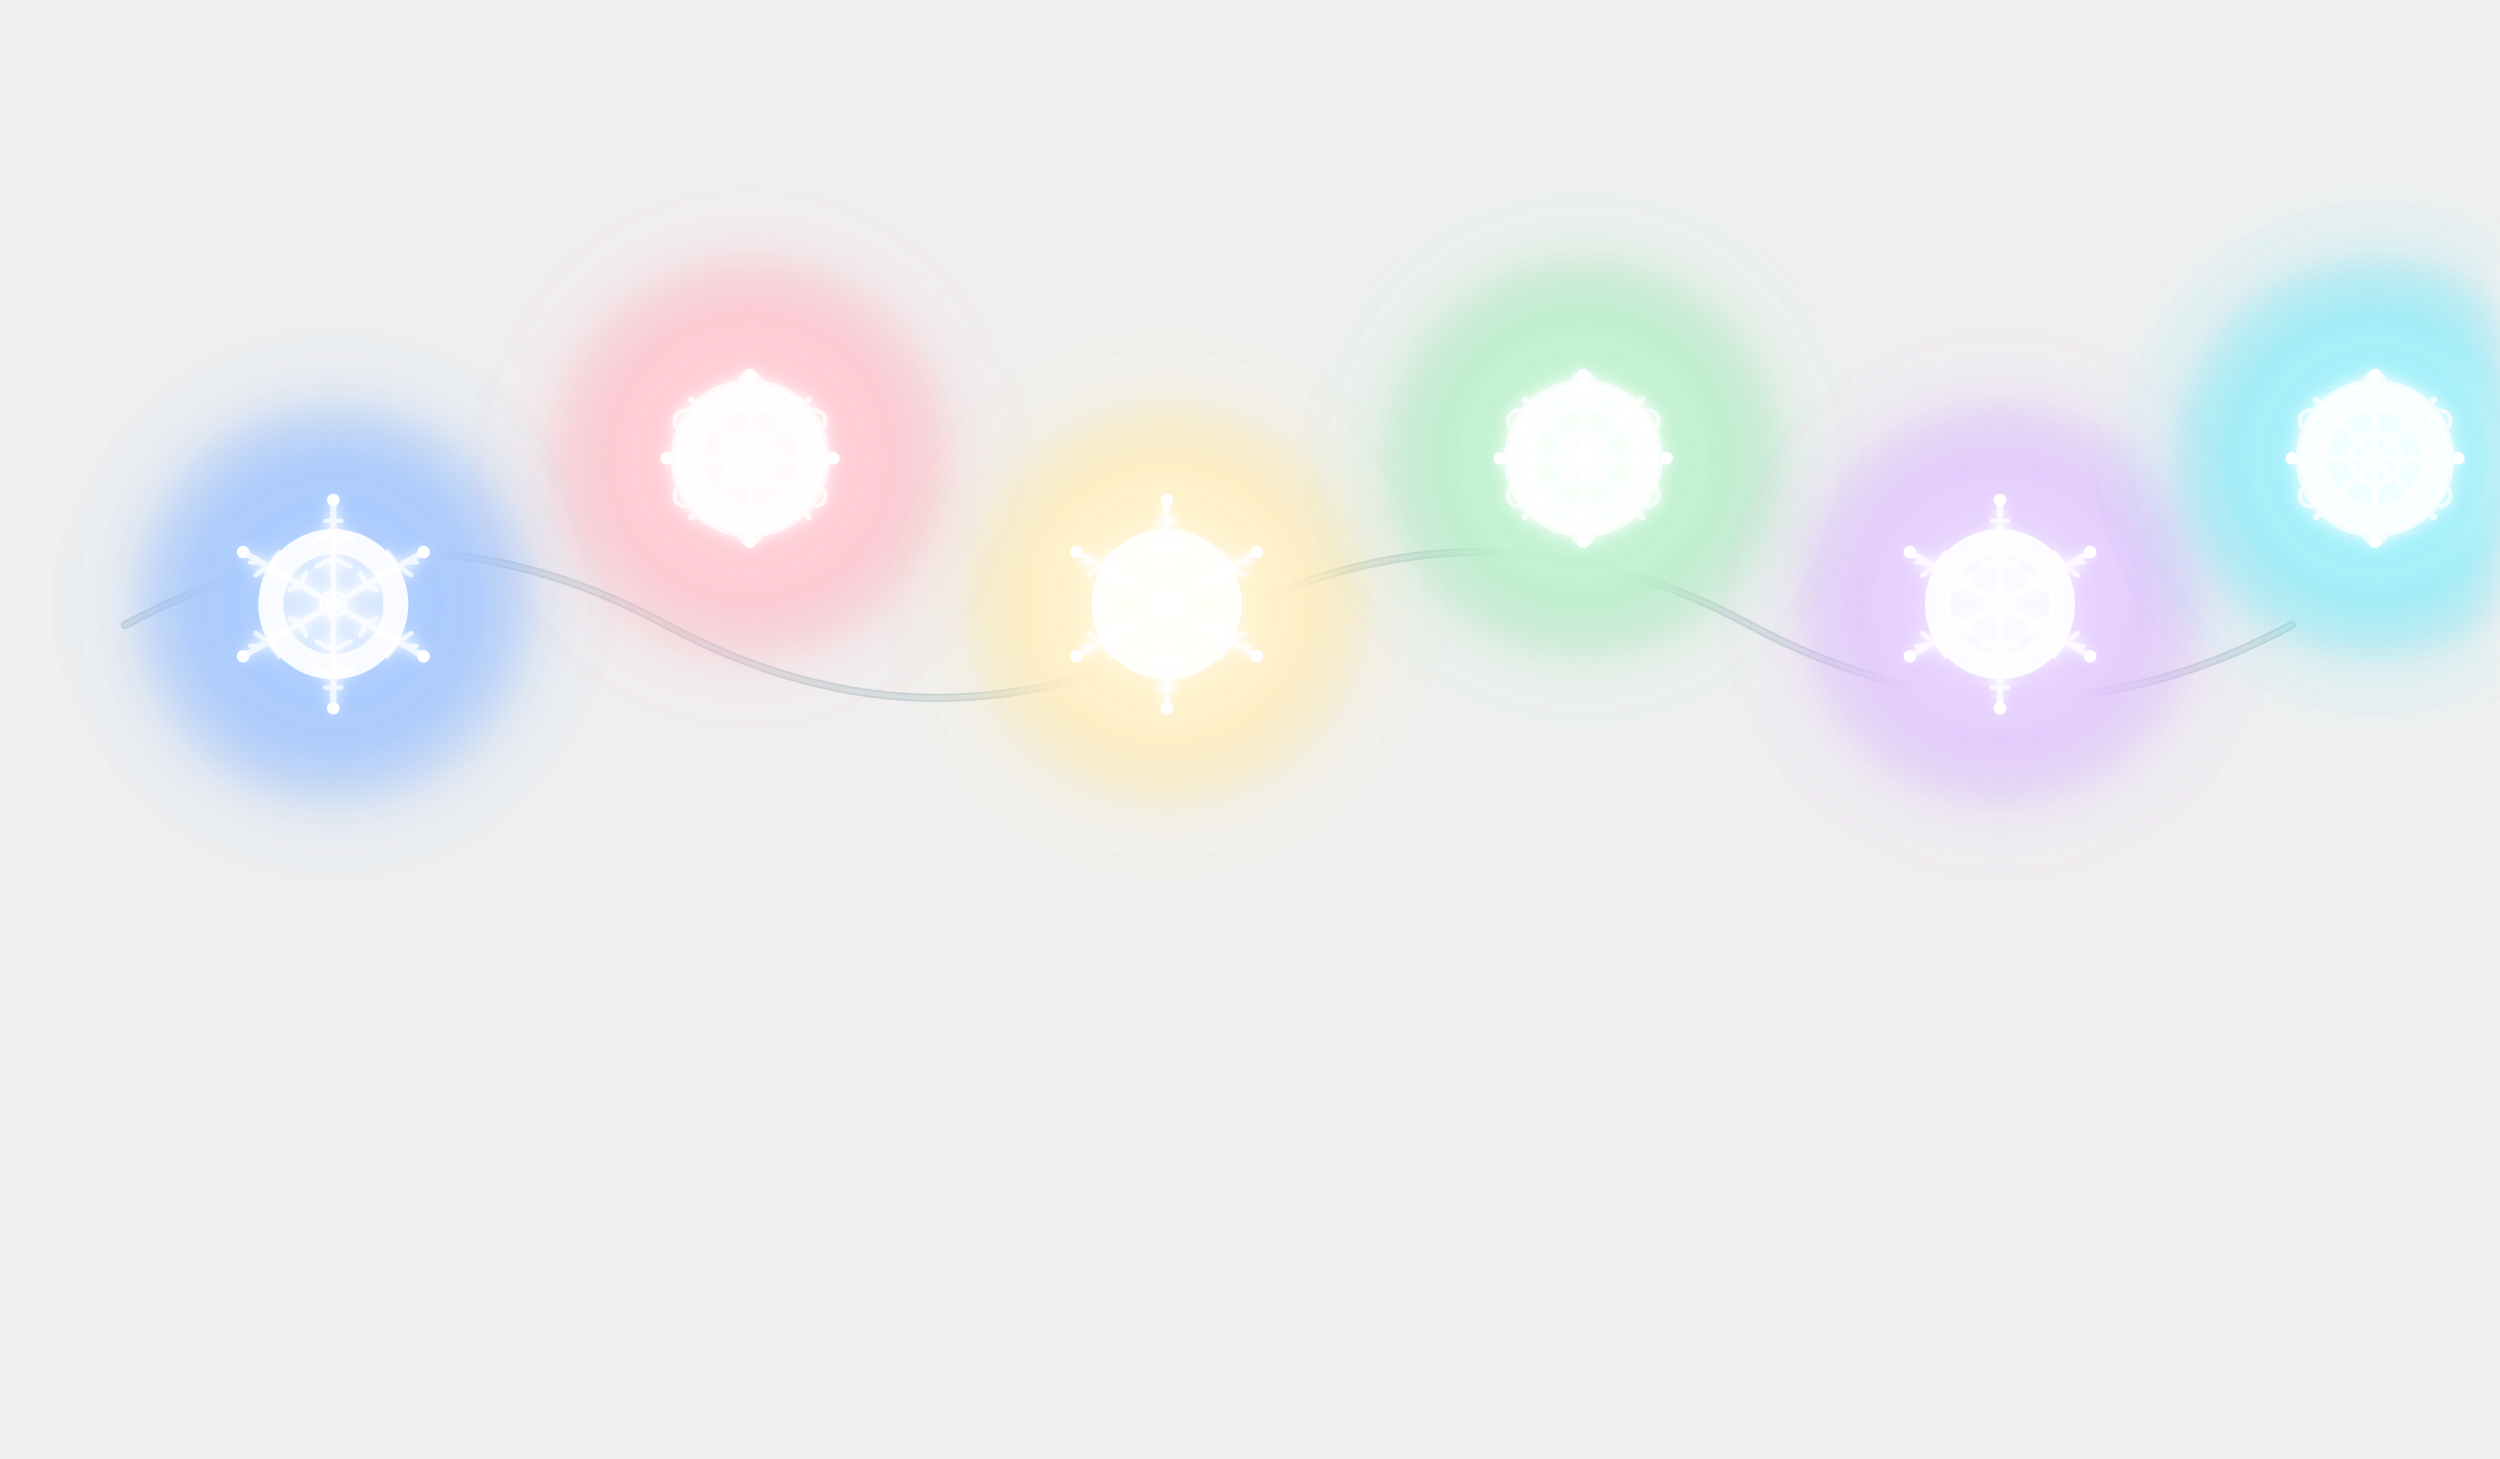
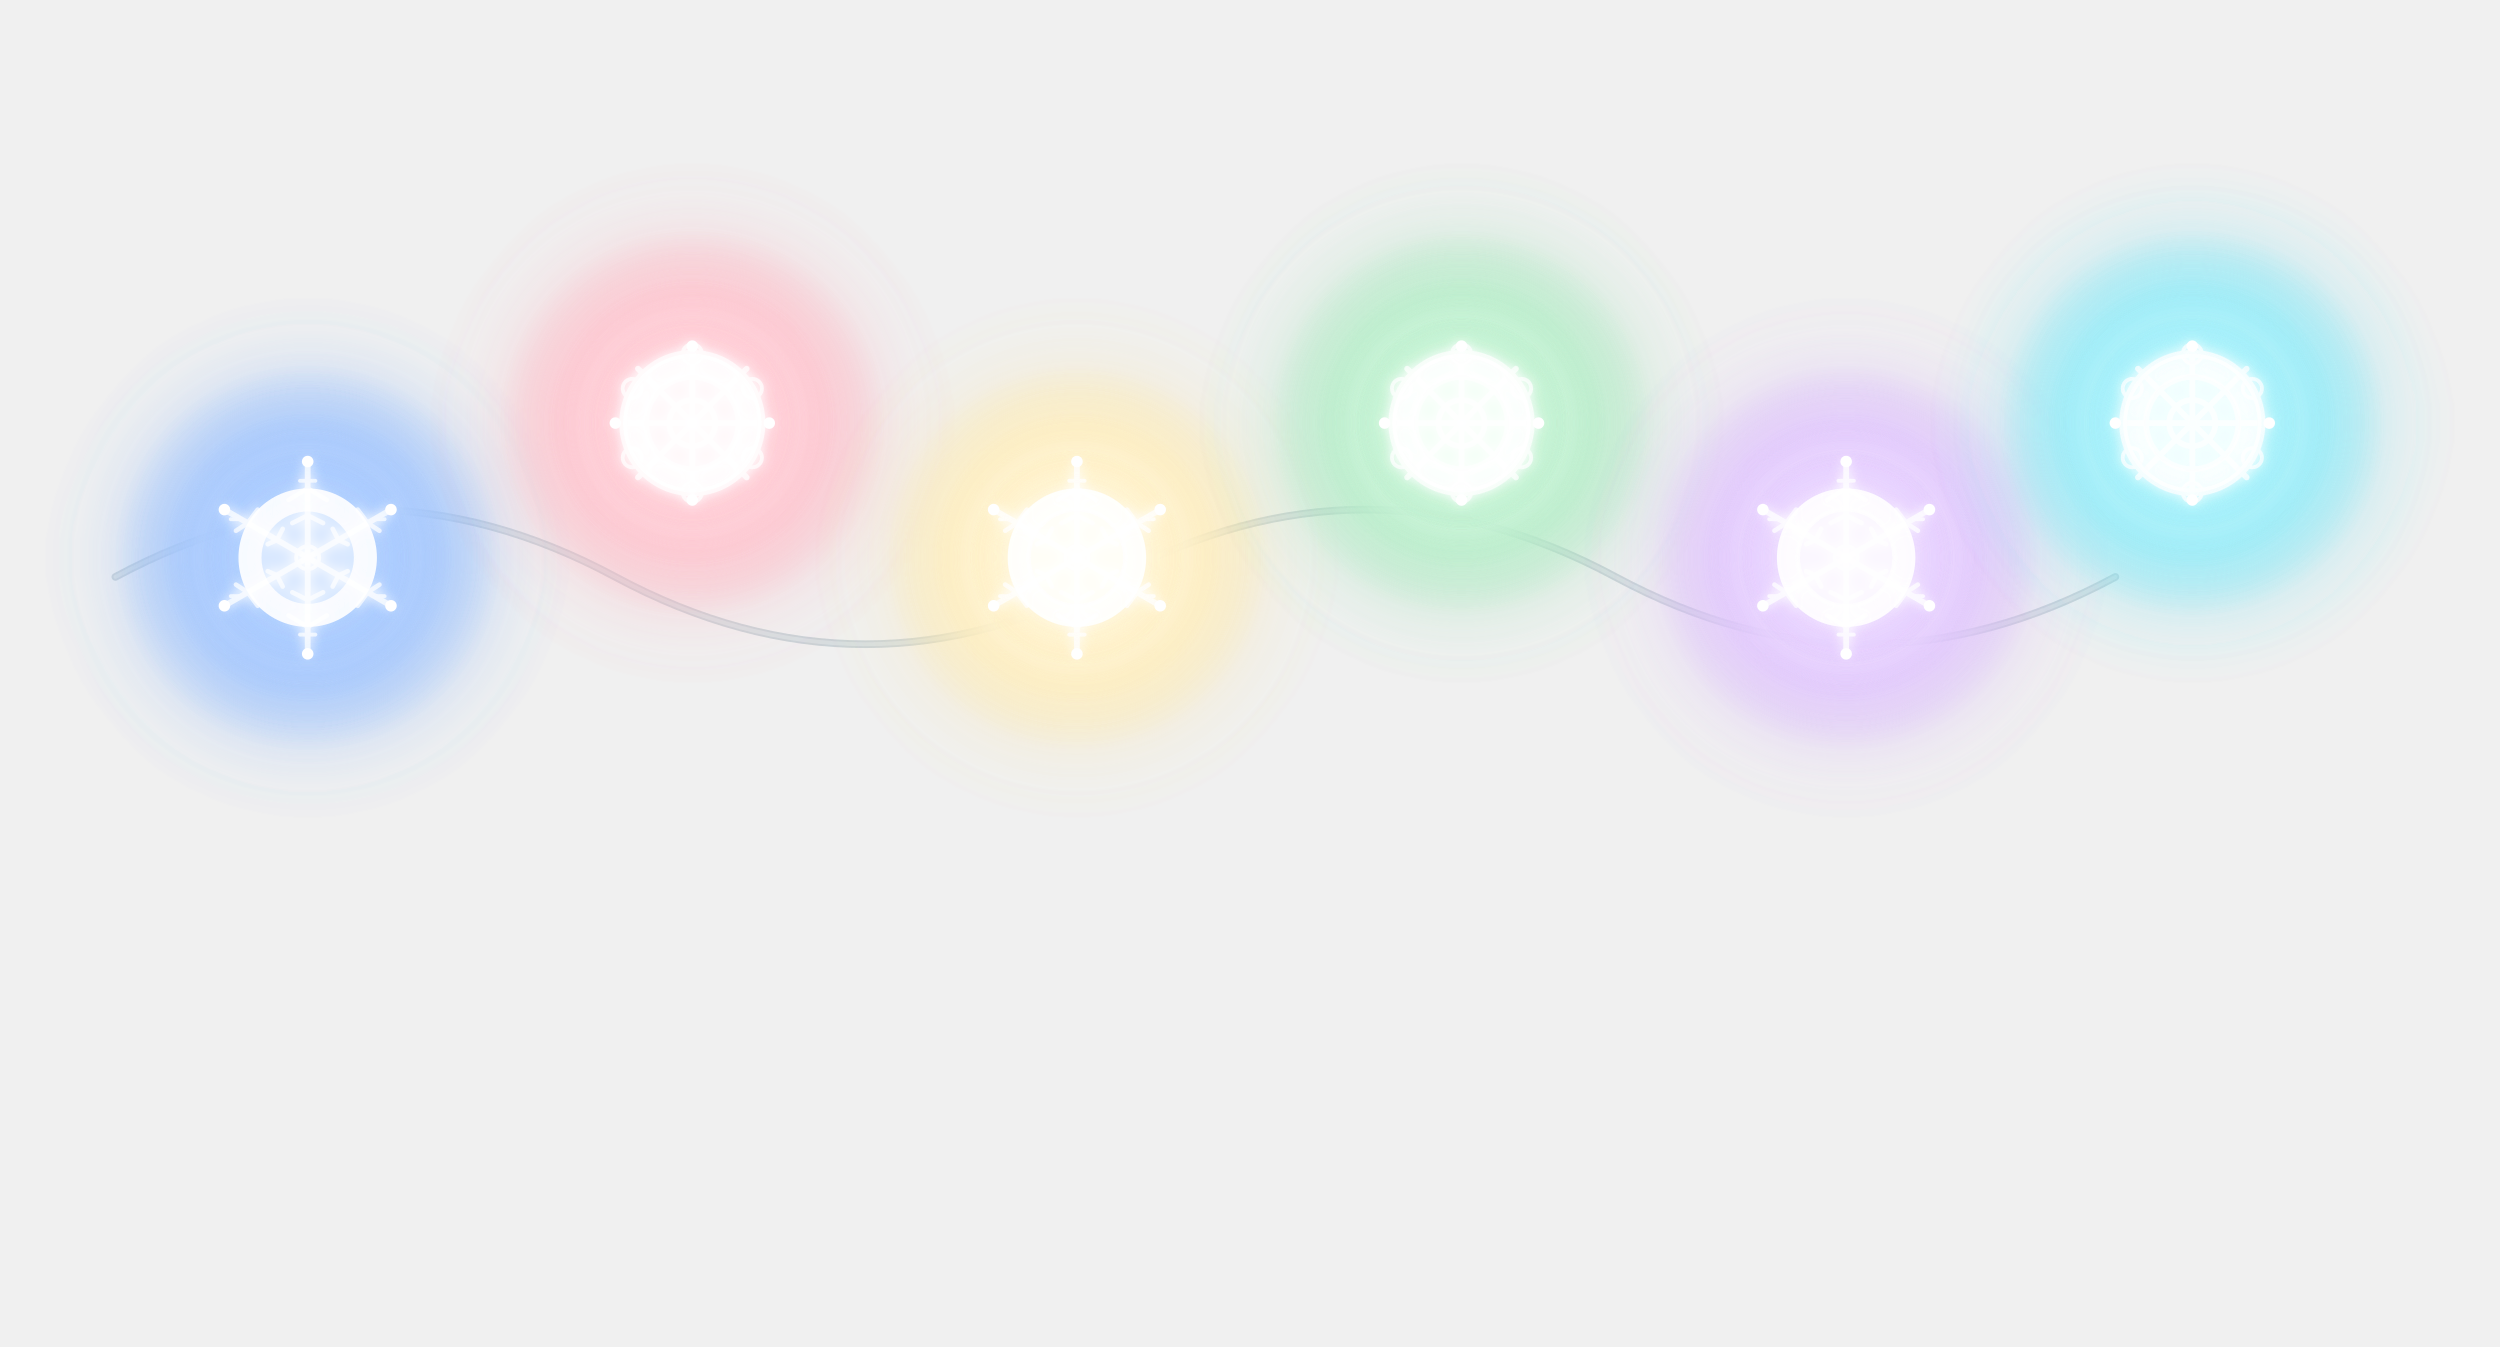
- <svg xmlns="http://www.w3.org/2000/svg" viewBox="0 0 600 350" width="600" height="350">
+ <svg xmlns="http://www.w3.org/2000/svg" viewBox="0 0 650 350" width="650" height="350">
  <defs>
    <filter id="softGlow" height="500%" width="500%" x="-200%" y="-200%">
      <feGaussianBlur stdDeviation="10" result="blur1" />
      <feGaussianBlur stdDeviation="5" result="blur2" />
      <feGaussianBlur stdDeviation="2" result="blur3" />
      <feMerge>
        <feMergeNode in="blur1" />
        <feMergeNode in="blur2" />
        <feMergeNode in="blur3" />
        <feMergeNode in="SourceGraphic" />
      </feMerge>
    </filter>
    <filter id="crystalShimmer">
      <feGaussianBlur stdDeviation="1.5" />
      <feColorMatrix type="matrix" values="1.3 0 0 0 0  0 1.3 0 0 0  0 0 1.3 0 0  0 0 0 1 0" />
    </filter>
    <radialGradient id="snowLight1" cx="50%" cy="50%">
      <stop offset="0%" style="stop-color:#ffffff;stop-opacity:1" />
      <stop offset="30%" style="stop-color:#cfe2ff;stop-opacity:1" />
      <stop offset="60%" style="stop-color:#9ec5fe;stop-opacity:0.8" />
      <stop offset="100%" style="stop-color:#6ea8fe;stop-opacity:0" />
    </radialGradient>
    <radialGradient id="snowLight2" cx="50%" cy="50%">
      <stop offset="0%" style="stop-color:#ffffff;stop-opacity:1" />
      <stop offset="30%" style="stop-color:#fff5f7;stop-opacity:1" />
      <stop offset="60%" style="stop-color:#ffccd5;stop-opacity:0.8" />
      <stop offset="100%" style="stop-color:#ff8fa3;stop-opacity:0" />
    </radialGradient>
    <radialGradient id="snowLight3" cx="50%" cy="50%">
      <stop offset="0%" style="stop-color:#ffffff;stop-opacity:1" />
      <stop offset="30%" style="stop-color:#fffef5;stop-opacity:1" />
      <stop offset="60%" style="stop-color:#fff4d4;stop-opacity:0.8" />
      <stop offset="100%" style="stop-color:#ffd966;stop-opacity:0" />
    </radialGradient>
    <radialGradient id="snowLight4" cx="50%" cy="50%">
      <stop offset="0%" style="stop-color:#ffffff;stop-opacity:1" />
      <stop offset="30%" style="stop-color:#f0fff4;stop-opacity:1" />
      <stop offset="60%" style="stop-color:#c6f6d5;stop-opacity:0.8" />
      <stop offset="100%" style="stop-color:#68d391;stop-opacity:0" />
    </radialGradient>
    <radialGradient id="snowLight5" cx="50%" cy="50%">
      <stop offset="0%" style="stop-color:#ffffff;stop-opacity:1" />
      <stop offset="30%" style="stop-color:#faf5ff;stop-opacity:1" />
      <stop offset="60%" style="stop-color:#e9d5ff;stop-opacity:0.8" />
      <stop offset="100%" style="stop-color:#c084fc;stop-opacity:0" />
    </radialGradient>
    <radialGradient id="snowLight6" cx="50%" cy="50%">
      <stop offset="0%" style="stop-color:#ffffff;stop-opacity:1" />
      <stop offset="30%" style="stop-color:#ecfeff;stop-opacity:1" />
      <stop offset="60%" style="stop-color:#a5f3fc;stop-opacity:0.8" />
      <stop offset="100%" style="stop-color:#22d3ee;stop-opacity:0" />
    </radialGradient>
    <g id="dendrite">
      <path d="M 0,-25 L 0,25" stroke-width="1.5" stroke-linecap="round" />
      <path d="M -21.65,-12.5 L 21.65,12.5" stroke-width="1.5" stroke-linecap="round" />
      <path d="M -21.65,12.5 L 21.65,-12.5" stroke-width="1.5" stroke-linecap="round" />
      <path d="M 0,-18 L -5,-15 M 0,-18 L 5,-15" stroke-width="1.2" stroke-linecap="round" />
      <path d="M 0,-11 L -4,-9 M 0,-11 L 4,-9" stroke-width="1.2" stroke-linecap="round" />
      <path d="M 0,18 L -5,15 M 0,18 L 5,15" stroke-width="1.2" stroke-linecap="round" />
      <path d="M 0,11 L -4,9 M 0,11 L 4,9" stroke-width="1.2" stroke-linecap="round" />
      <path d="M 15.6,-9 L 13,-12.5 M 15.6,-9 L 18.65,-7" stroke-width="1.2" stroke-linecap="round" />
      <path d="M 8,-4.6 L 6.5,-7.5 M 8,-4.6 L 10.4,-3.5" stroke-width="1.2" stroke-linecap="round" />
      <path d="M -15.6,9 L -13,12.5 M -15.6,9 L -18.65,7" stroke-width="1.2" stroke-linecap="round" />
      <path d="M -8,4.6 L -6.5,7.5 M -8,4.6 L -10.4,3.5" stroke-width="1.2" stroke-linecap="round" />
      <path d="M 15.6,9 L 13,12.5 M 15.6,9 L 18.65,7" stroke-width="1.2" stroke-linecap="round" />
      <path d="M 8,4.6 L 6.5,7.5 M 8,4.6 L 10.4,3.5" stroke-width="1.2" stroke-linecap="round" />
      <path d="M -15.6,-9 L -13,-12.5 M -15.6,-9 L -18.65,-7" stroke-width="1.2" stroke-linecap="round" />
      <path d="M -8,-4.6 L -6.5,-7.5 M -8,-4.6 L -10.4,-3.5" stroke-width="1.2" stroke-linecap="round" />
      <circle cx="0" cy="0" r="3" stroke-width="1" fill="none" />
      <path d="M -2,-20 L 2,-20 M -2,20 L 2,20" stroke-width="1" stroke-linecap="round" />
      <path d="M 17.3,-10 L 20,-10 M -17.3,10 L -20,10" stroke-width="1" stroke-linecap="round" />
      <path d="M 17.3,10 L 20,10 M -17.3,-10 L -20,-10" stroke-width="1" stroke-linecap="round" />
    </g>
    <g id="plate">
      <circle cx="0" cy="0" r="18" stroke-width="2" fill="none" />
      <circle cx="0" cy="0" r="12" stroke-width="1.5" fill="none" />
      <circle cx="0" cy="0" r="6" stroke-width="1.5" fill="none" />
      <path d="M 0,-20 L 0,20 M -20,0 L 20,0" stroke-width="1.5" stroke-linecap="round" />
      <path d="M -14.14,-14.14 L 14.14,14.14 M -14.14,14.14 L 14.14,-14.14" stroke-width="1.5" stroke-linecap="round" />
      <circle cx="0" cy="-18" r="2.5" stroke-width="1" fill="none" />
      <circle cx="15.6" cy="-9" r="2.5" stroke-width="1" fill="none" />
      <circle cx="15.6" cy="9" r="2.5" stroke-width="1" fill="none" />
      <circle cx="0" cy="18" r="2.5" stroke-width="1" fill="none" />
      <circle cx="-15.6" cy="9" r="2.5" stroke-width="1" fill="none" />
      <circle cx="-15.6" cy="-9" r="2.5" stroke-width="1" fill="none" />
    </g>
  </defs>
  <path d="M 30,150 Q 95,115 160,150 T 290,150 T 420,150 T 550,150" stroke="#b0bec5" stroke-width="2" fill="none" stroke-linecap="round" opacity="0.6" />
  <path d="M 30,150 Q 95,115 160,150 T 290,150 T 420,150 T 550,150" stroke="#eceff1" stroke-width="1" fill="none" stroke-linecap="round" opacity="0.4" />
  <g transform="translate(80, 145)" filter="url(#softGlow)">
    <circle cx="0" cy="0" r="50" fill="url(#snowLight1)" opacity="0.4" />
    <circle cx="0" cy="0" r="38" fill="url(#snowLight1)" opacity="0.5" />
    <circle cx="0" cy="0" r="28" fill="url(#snowLight1)" opacity="0.6" />
    <circle cx="0" cy="0" r="18" fill="#ffffff" opacity="0.9" />
    <circle cx="0" cy="0" r="12" fill="#cfe2ff" opacity="0.8" />
    <g stroke="#e7f3ff" fill="none" filter="url(#crystalShimmer)">
      <use href="#dendrite" />
    </g>
    <g stroke="#ffffff" fill="none" opacity="0.7">
      <use href="#dendrite" />
    </g>
    <circle cx="0" cy="-25" r="1.5" fill="#ffffff" />
    <circle cx="21.65" cy="-12.5" r="1.5" fill="#ffffff" />
    <circle cx="21.65" cy="12.5" r="1.5" fill="#ffffff" />
    <circle cx="0" cy="25" r="1.5" fill="#ffffff" />
    <circle cx="-21.65" cy="12.5" r="1.5" fill="#ffffff" />
    <circle cx="-21.65" cy="-12.5" r="1.5" fill="#ffffff" />
  </g>
  <g transform="translate(180, 110)" filter="url(#softGlow)">
    <circle cx="0" cy="0" r="50" fill="url(#snowLight2)" opacity="0.4" />
    <circle cx="0" cy="0" r="38" fill="url(#snowLight2)" opacity="0.5" />
    <circle cx="0" cy="0" r="28" fill="url(#snowLight2)" opacity="0.6" />
    <circle cx="0" cy="0" r="18" fill="#ffffff" opacity="0.9" />
    <circle cx="0" cy="0" r="12" fill="#fff5f7" opacity="0.8" />
    <g stroke="#ffe4e9" fill="none" filter="url(#crystalShimmer)">
      <use href="#plate" />
    </g>
    <g stroke="#ffffff" fill="none" opacity="0.7">
      <use href="#plate" />
    </g>
    <circle cx="0" cy="-20" r="1.5" fill="#ffffff" />
    <circle cx="20" cy="0" r="1.5" fill="#ffffff" />
    <circle cx="0" cy="20" r="1.5" fill="#ffffff" />
    <circle cx="-20" cy="0" r="1.5" fill="#ffffff" />
  </g>
  <g transform="translate(280, 145)" filter="url(#softGlow)">
    <circle cx="0" cy="0" r="50" fill="url(#snowLight3)" opacity="0.4" />
    <circle cx="0" cy="0" r="38" fill="url(#snowLight3)" opacity="0.5" />
    <circle cx="0" cy="0" r="28" fill="url(#snowLight3)" opacity="0.6" />
    <circle cx="0" cy="0" r="18" fill="#ffffff" opacity="0.9" />
    <circle cx="0" cy="0" r="12" fill="#fffef5" opacity="0.8" />
    <g stroke="#fffaed" fill="none" filter="url(#crystalShimmer)">
      <use href="#dendrite" />
    </g>
    <g stroke="#ffffff" fill="none" opacity="0.7">
      <use href="#dendrite" />
    </g>
    <circle cx="0" cy="-25" r="1.5" fill="#ffffff" />
    <circle cx="21.65" cy="-12.5" r="1.5" fill="#ffffff" />
    <circle cx="21.65" cy="12.5" r="1.5" fill="#ffffff" />
    <circle cx="0" cy="25" r="1.5" fill="#ffffff" />
    <circle cx="-21.65" cy="12.5" r="1.5" fill="#ffffff" />
    <circle cx="-21.65" cy="-12.5" r="1.5" fill="#ffffff" />
  </g>
  <g transform="translate(380, 110)" filter="url(#softGlow)">
    <circle cx="0" cy="0" r="50" fill="url(#snowLight4)" opacity="0.4" />
    <circle cx="0" cy="0" r="38" fill="url(#snowLight4)" opacity="0.5" />
    <circle cx="0" cy="0" r="28" fill="url(#snowLight4)" opacity="0.6" />
    <circle cx="0" cy="0" r="18" fill="#ffffff" opacity="0.9" />
    <circle cx="0" cy="0" r="12" fill="#f0fff4" opacity="0.8" />
    <g stroke="#e6ffec" fill="none" filter="url(#crystalShimmer)">
      <use href="#plate" />
    </g>
    <g stroke="#ffffff" fill="none" opacity="0.7">
      <use href="#plate" />
    </g>
    <circle cx="0" cy="-20" r="1.5" fill="#ffffff" />
    <circle cx="20" cy="0" r="1.5" fill="#ffffff" />
    <circle cx="0" cy="20" r="1.5" fill="#ffffff" />
    <circle cx="-20" cy="0" r="1.5" fill="#ffffff" />
  </g>
  <g transform="translate(480, 145)" filter="url(#softGlow)">
    <circle cx="0" cy="0" r="50" fill="url(#snowLight5)" opacity="0.4" />
    <circle cx="0" cy="0" r="38" fill="url(#snowLight5)" opacity="0.5" />
    <circle cx="0" cy="0" r="28" fill="url(#snowLight5)" opacity="0.6" />
    <circle cx="0" cy="0" r="18" fill="#ffffff" opacity="0.9" />
    <circle cx="0" cy="0" r="12" fill="#faf5ff" opacity="0.8" />
    <g stroke="#f3e8ff" fill="none" filter="url(#crystalShimmer)">
      <use href="#dendrite" />
    </g>
    <g stroke="#ffffff" fill="none" opacity="0.7">
      <use href="#dendrite" />
    </g>
    <circle cx="0" cy="-25" r="1.5" fill="#ffffff" />
    <circle cx="21.65" cy="-12.5" r="1.5" fill="#ffffff" />
    <circle cx="21.65" cy="12.5" r="1.5" fill="#ffffff" />
    <circle cx="0" cy="25" r="1.5" fill="#ffffff" />
    <circle cx="-21.65" cy="12.5" r="1.5" fill="#ffffff" />
    <circle cx="-21.65" cy="-12.5" r="1.5" fill="#ffffff" />
  </g>
  <g transform="translate(570, 110)" filter="url(#softGlow)">
    <circle cx="0" cy="0" r="50" fill="url(#snowLight6)" opacity="0.4" />
    <circle cx="0" cy="0" r="38" fill="url(#snowLight6)" opacity="0.5" />
    <circle cx="0" cy="0" r="28" fill="url(#snowLight6)" opacity="0.6" />
    <circle cx="0" cy="0" r="18" fill="#ffffff" opacity="0.9" />
    <circle cx="0" cy="0" r="12" fill="#ecfeff" opacity="0.8" />
    <g stroke="#d9f9fb" fill="none" filter="url(#crystalShimmer)">
      <use href="#plate" />
    </g>
    <g stroke="#ffffff" fill="none" opacity="0.7">
      <use href="#plate" />
    </g>
    <circle cx="0" cy="-20" r="1.5" fill="#ffffff" />
    <circle cx="20" cy="0" r="1.5" fill="#ffffff" />
    <circle cx="0" cy="20" r="1.5" fill="#ffffff" />
    <circle cx="-20" cy="0" r="1.5" fill="#ffffff" />
  </g>
</svg>
